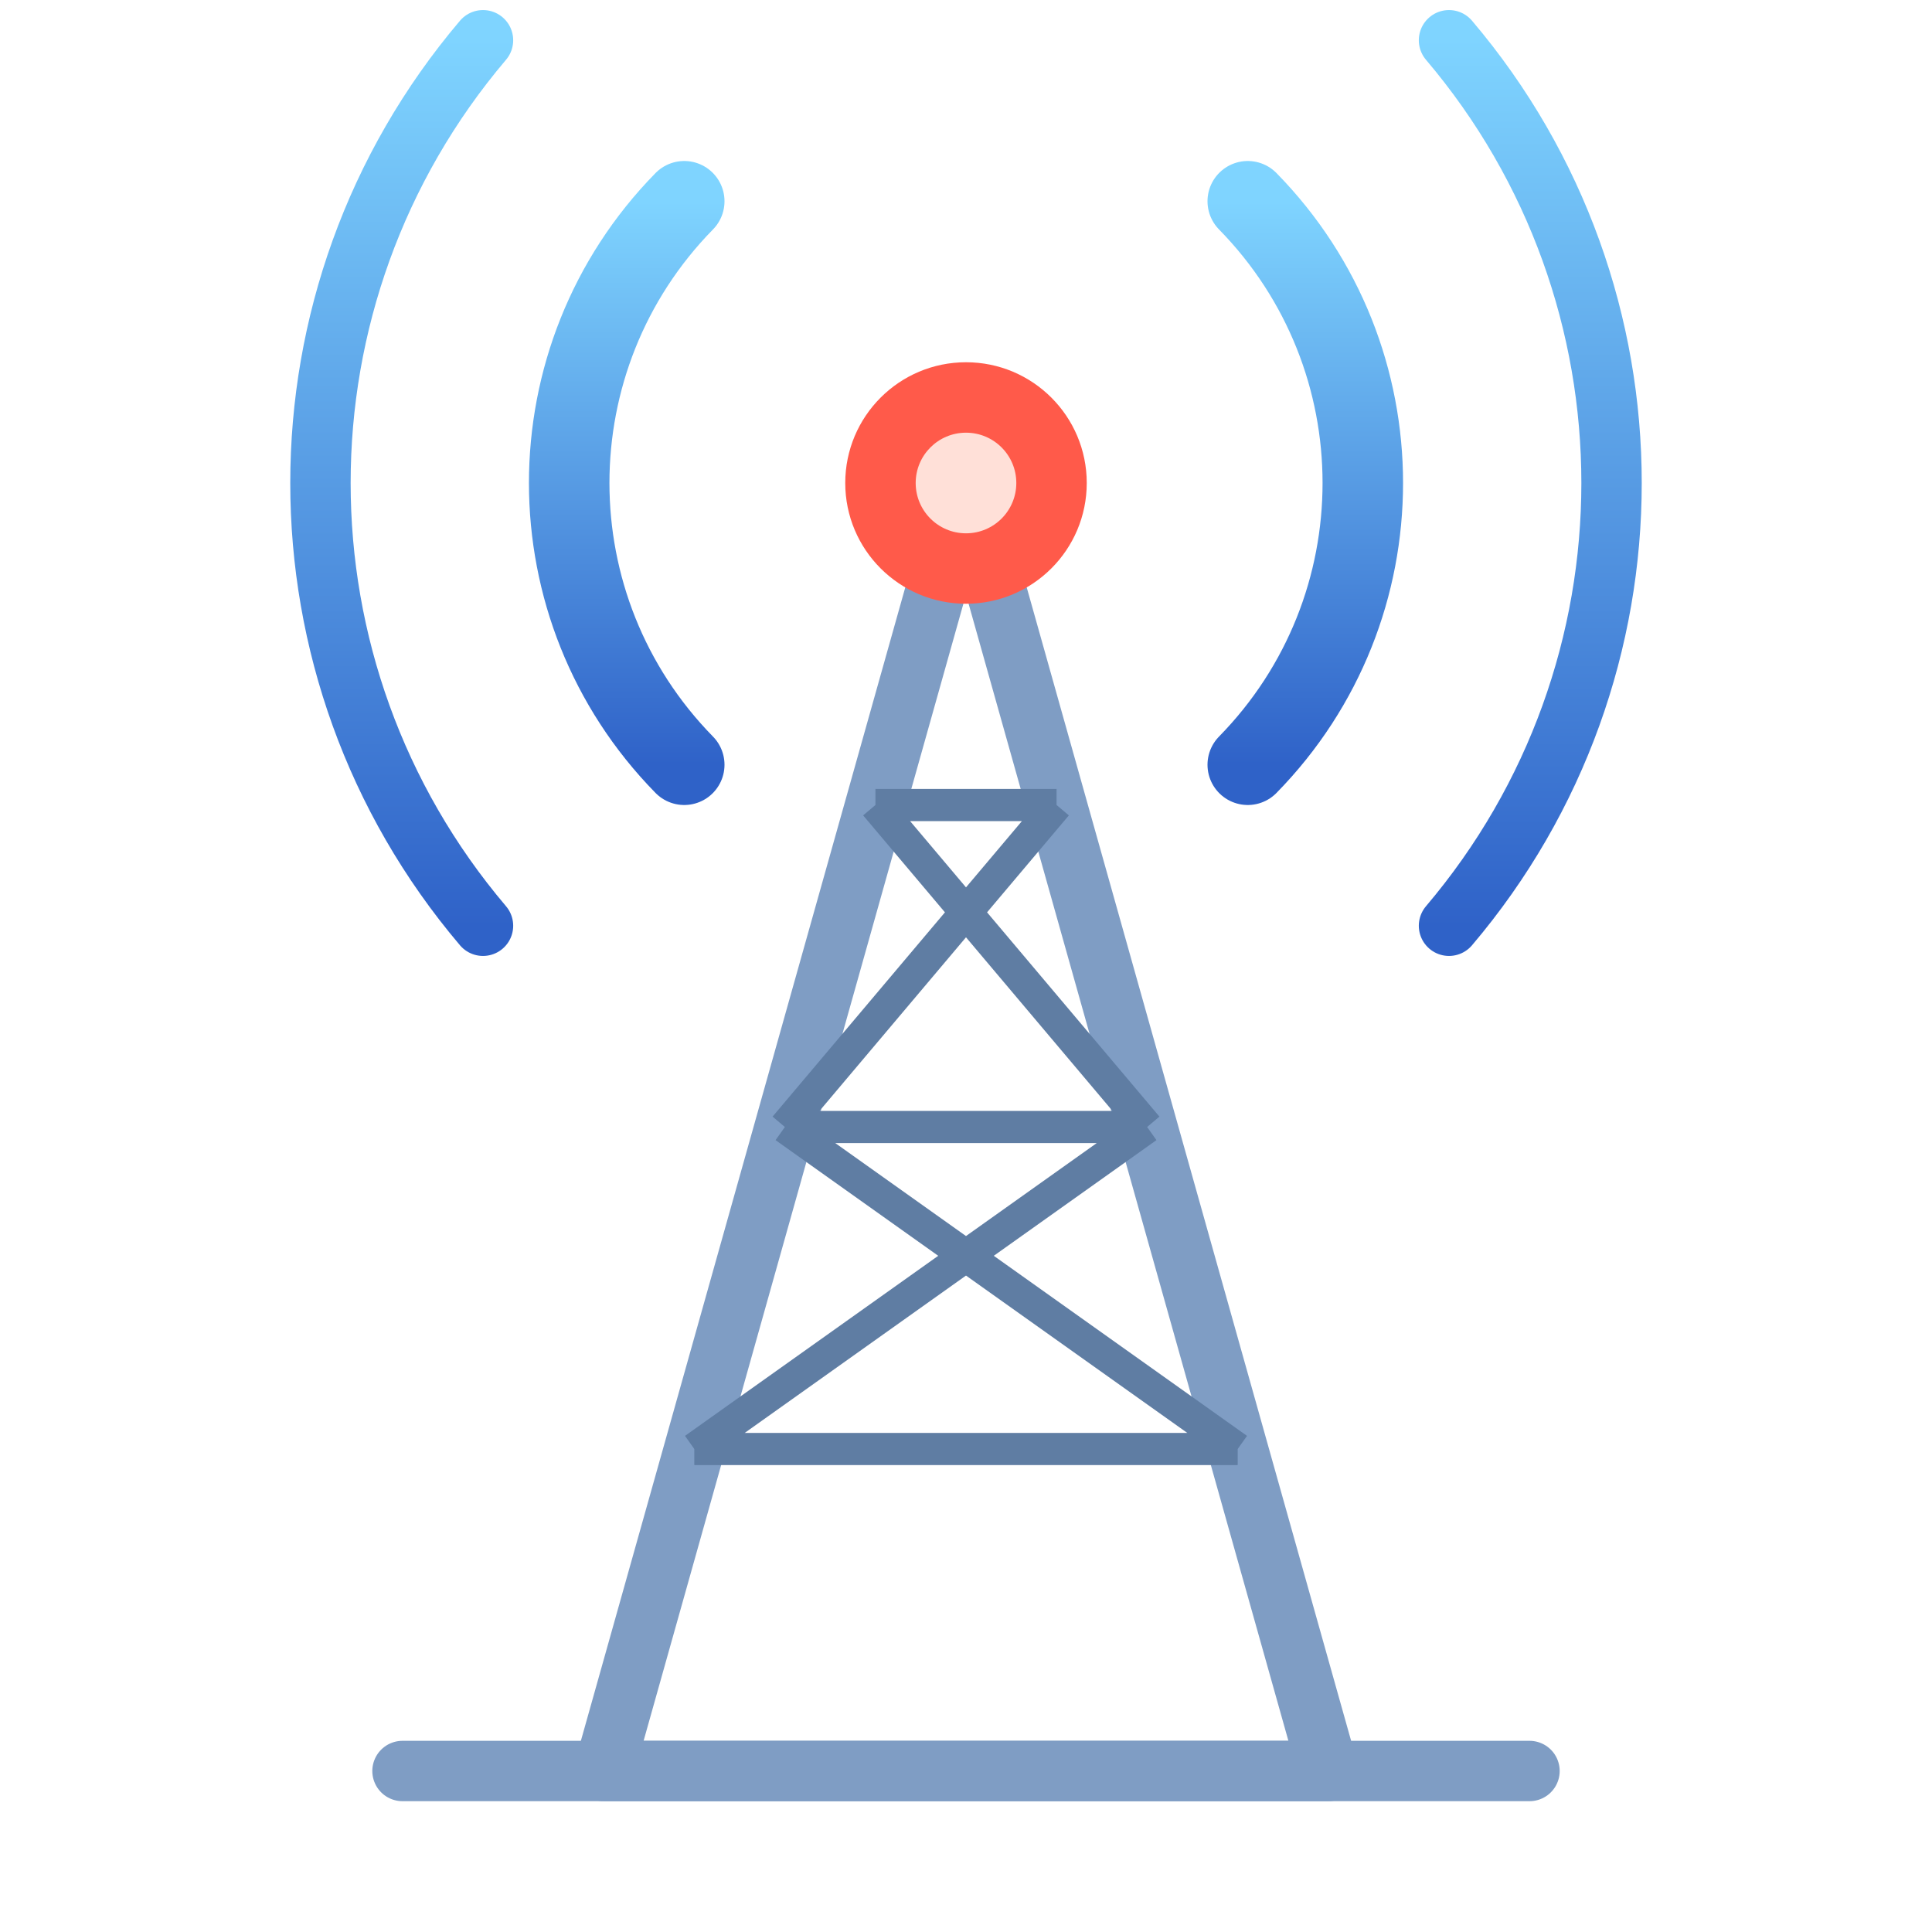
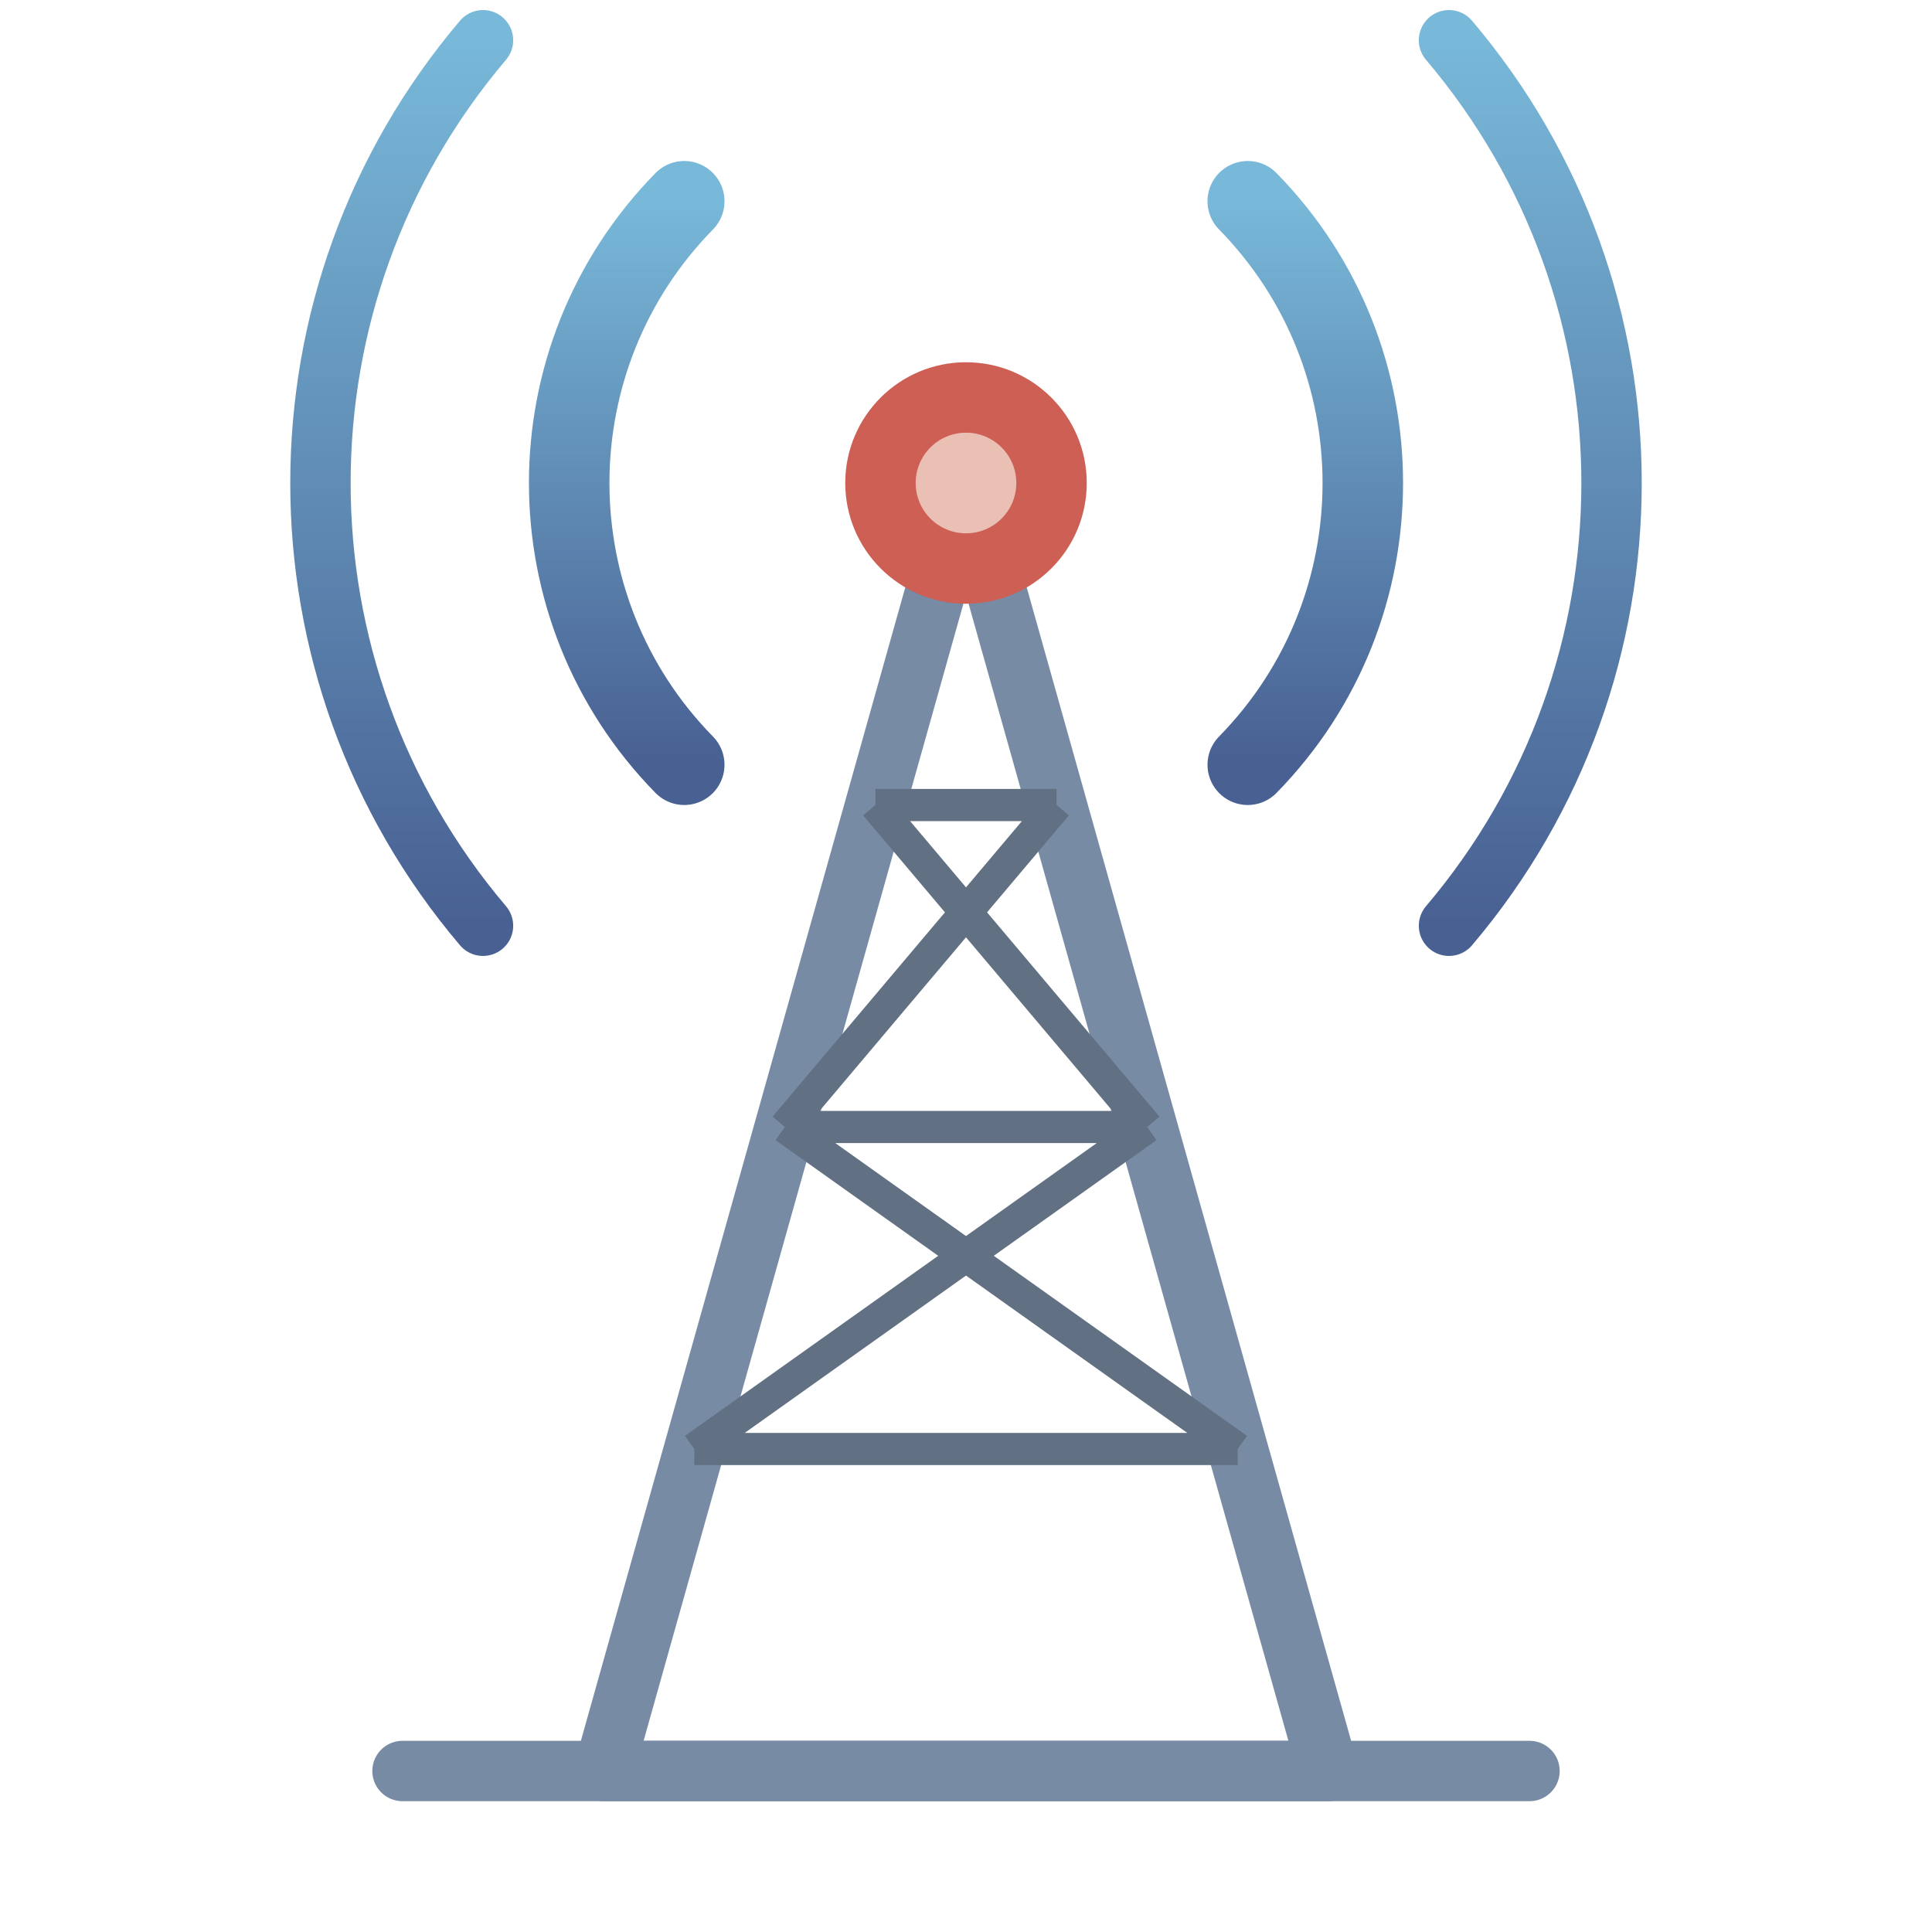
<svg xmlns="http://www.w3.org/2000/svg" viewBox="0 0 96 96">
  <defs>
    <linearGradient id="ta-a" x1="0" y1="1" x2="0" y2="0">
-       <stop offset="0" stop-color="#2f62c8" />
-       <stop offset="1" stop-color="#7fd4ff" />
+       <stop offset="0" stop-color="#486092" />
+       <stop offset="1" stop-color="#78b8d8" />
    </linearGradient>
  </defs>
  <g fill="none" stroke="url(#ta-a)" stroke-linecap="round">
    <path d="M62 10a20 20 0 0 1 0 28" stroke-width="4" />
    <path d="M72 2a34 34 0 0 1 0 44" stroke-width="3" />
    <path d="M34 10a20 20 0 0 0 0 28" stroke-width="4" />
    <path d="M24 2a34 34 0 0 0 0 44" stroke-width="3" />
  </g>
-   <path d="M48 24 L66 88 H30 Z" fill="none" stroke="#7f9dc4" stroke-width="3" stroke-linejoin="round" />
-   <path d="M43.500 40h9M39 56h18M34.500 72h27M43.500 40l13.500 16M52.500 40L39 56M39 56l22.500 16M57 56L34.500 72" stroke="#5f7da3" stroke-width="1.600" fill="none" />
-   <path d="M20 88h56" stroke="#7f9dc4" stroke-width="3" stroke-linecap="round" />
-   <circle cx="48" cy="24" r="6" fill="#ff5a4a" />
-   <circle cx="48" cy="24" r="2.500" fill="#ffe0d8" />
+   <path d="M48 24 L66 88 H30 Z" fill="none" stroke="#778ba5" stroke-width="3" stroke-linejoin="round" />
+   <path d="M43.500 40h9M39 56h18M34.500 72h27M43.500 40l13.500 16M52.500 40L39 56M39 56l22.500 16M57 56L34.500 72" stroke="#617082" stroke-width="1.600" fill="none" />
+   <path d="M20 88h56" stroke="#778ba5" stroke-width="3" stroke-linecap="round" />
+   <circle cx="48" cy="24" r="6" fill="#cd5f54" />
+   <circle cx="48" cy="24" r="2.500" fill="#eac0b5" />
</svg>
